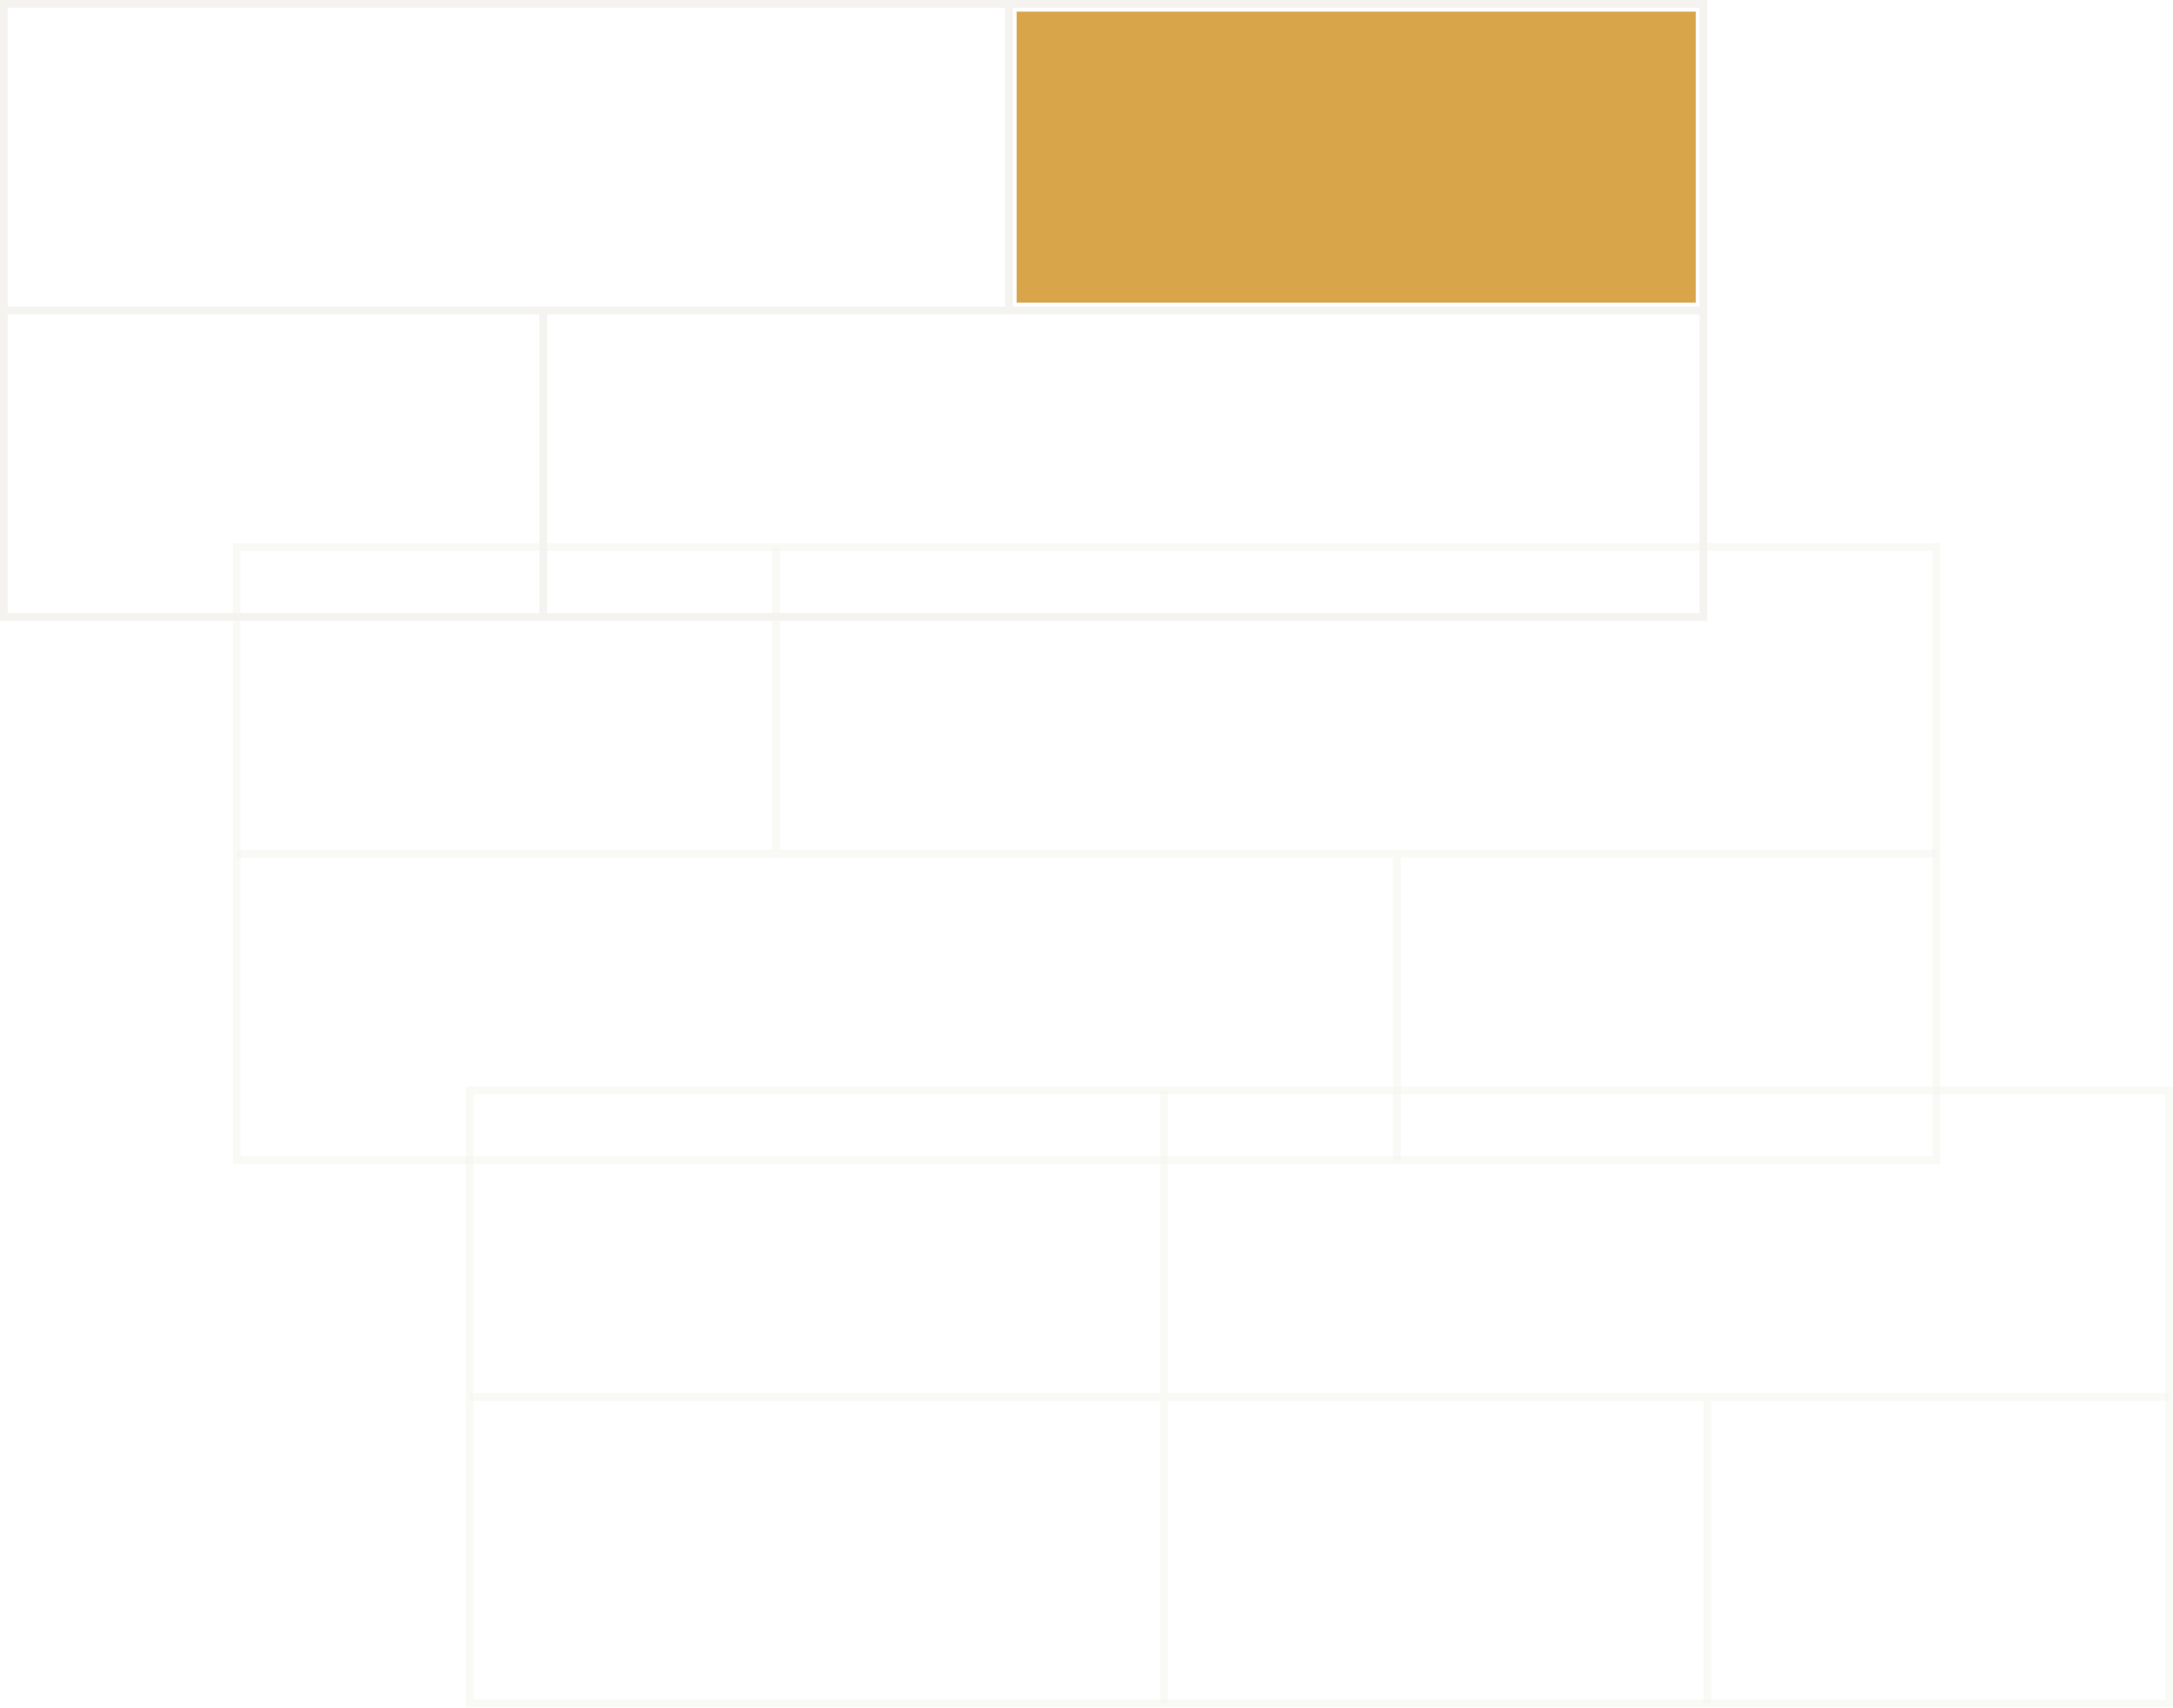
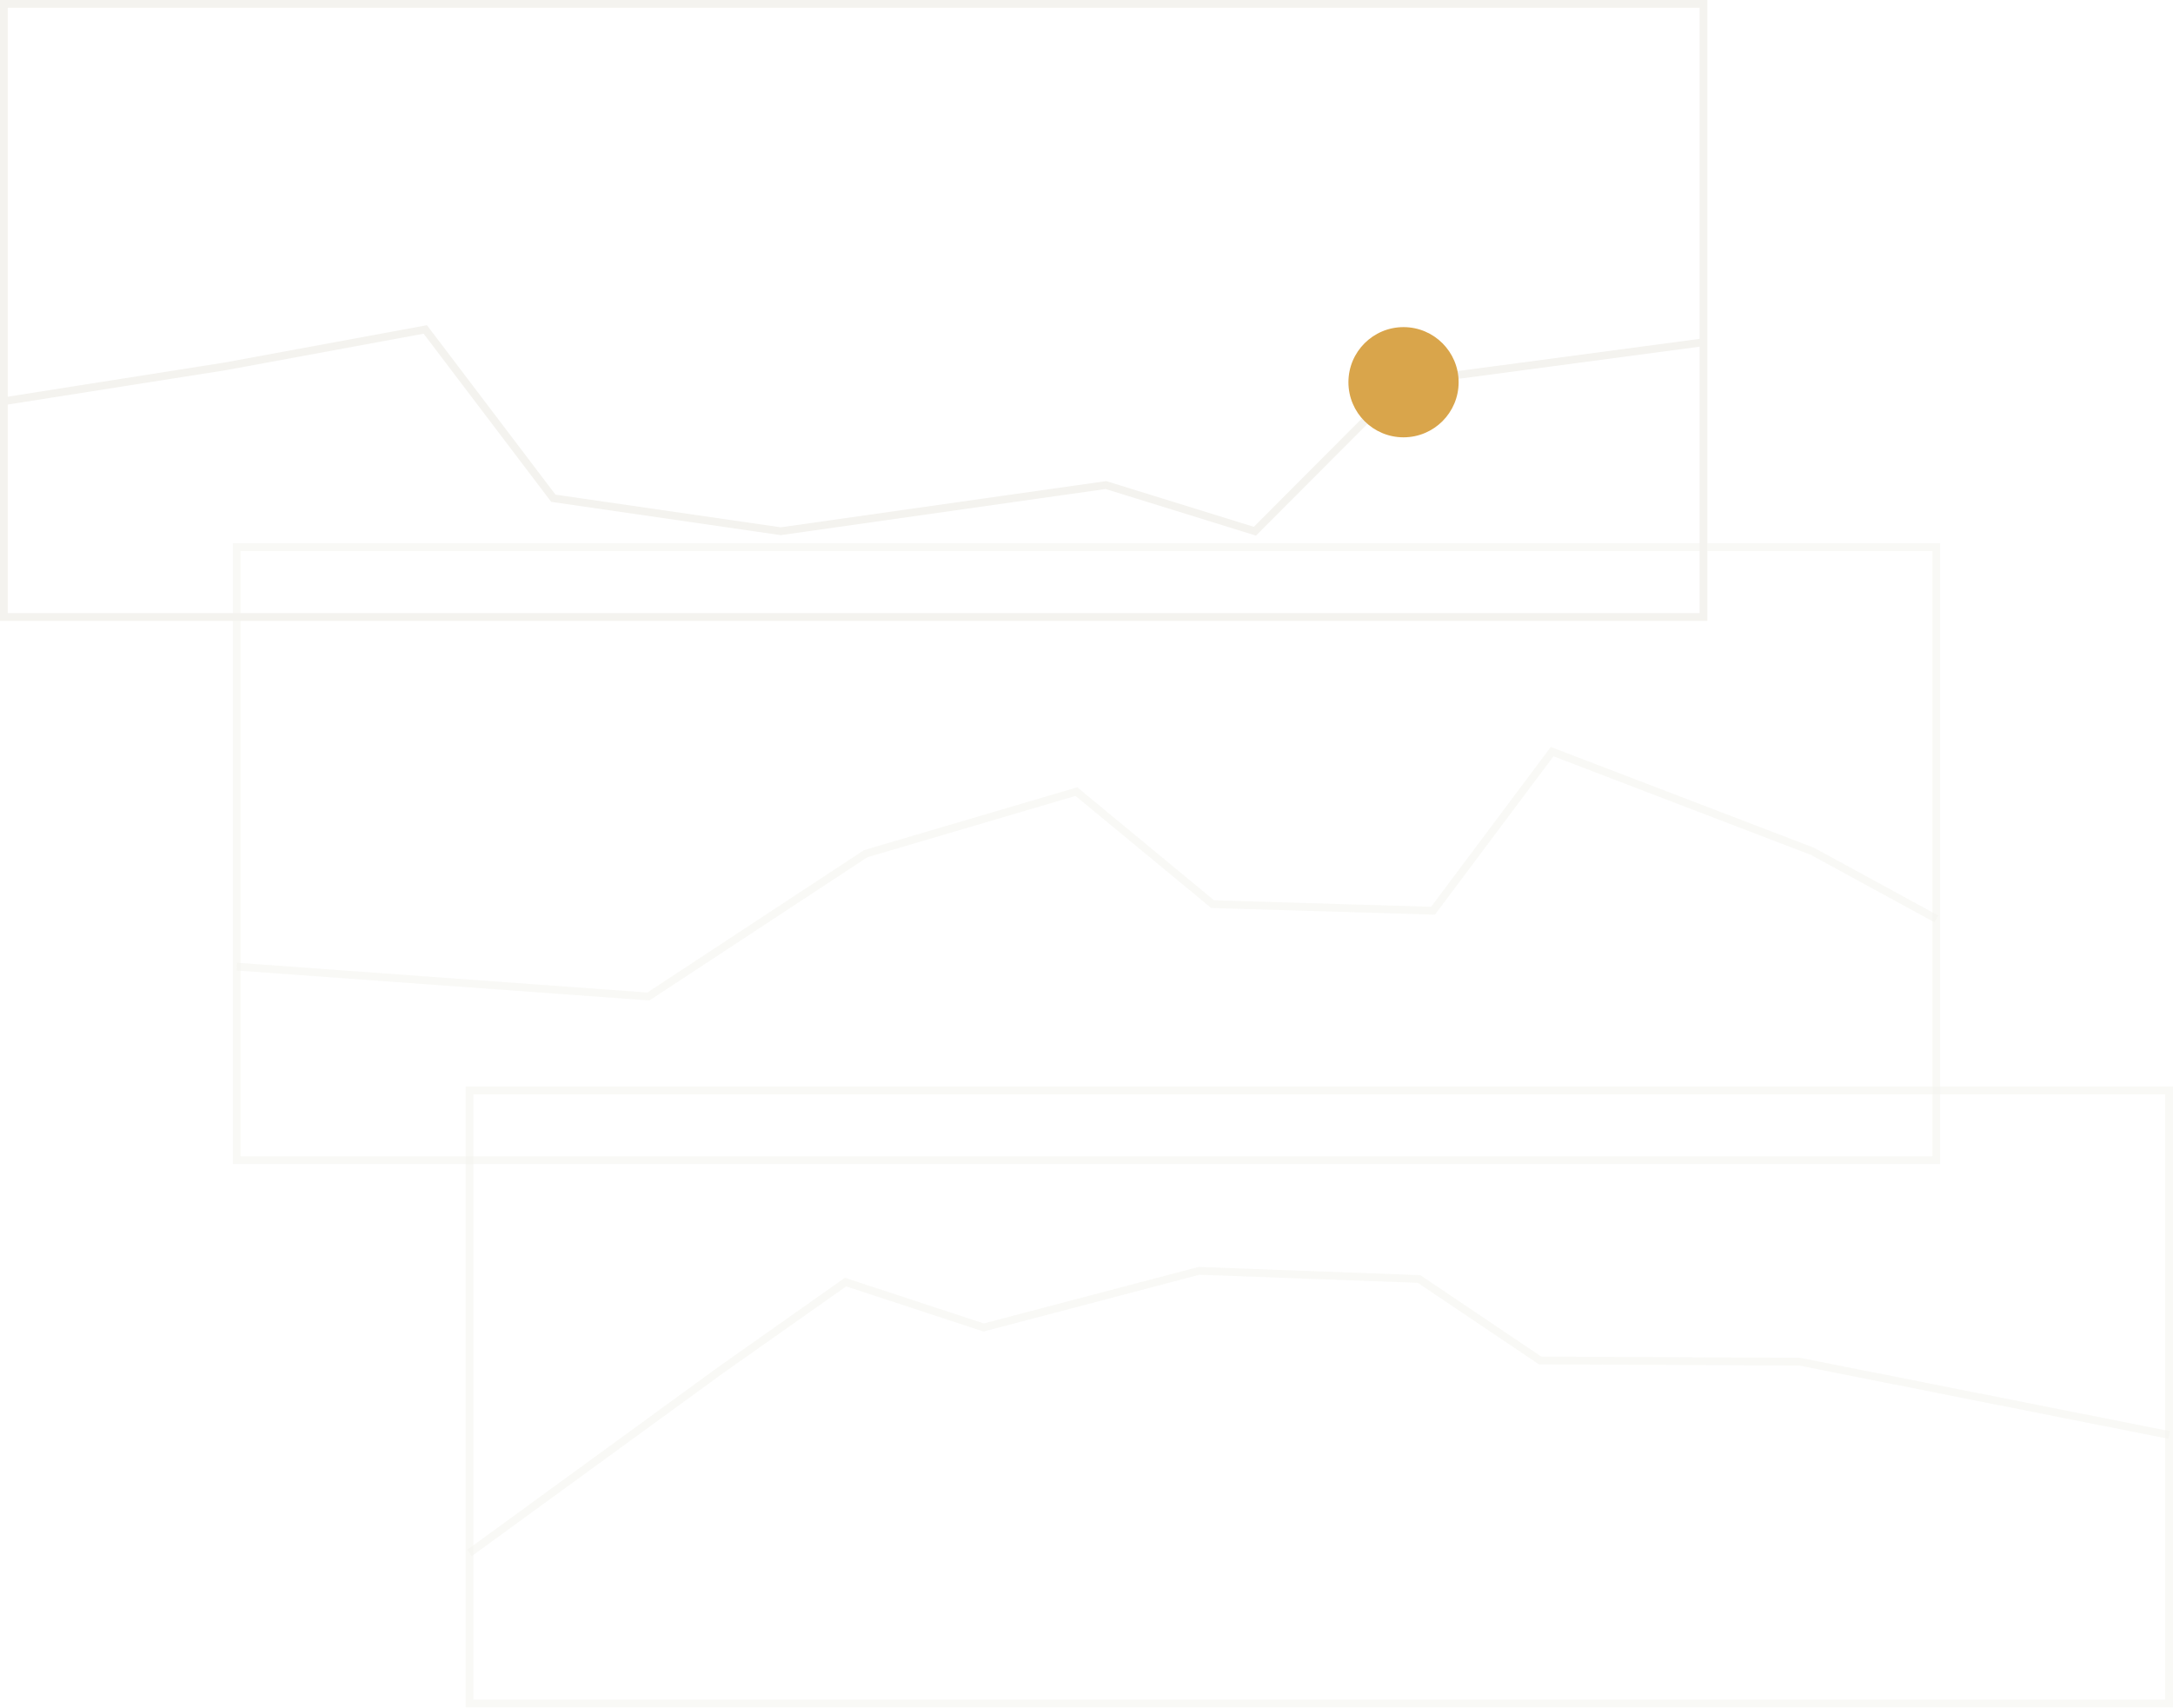
<svg xmlns="http://www.w3.org/2000/svg" width="560" height="440" viewBox="0 0 560 440">
-   <g fill="none" stroke="#F4F3EF" stroke-width="2">
+   <g fill="none" stroke="#F4F3EF" stroke-width="2" stroke-linejoin="miter">
    <g stroke-opacity="0.55">
      <rect x="121" y="281" width="438" height="158" />
-       <path d="M121 360h438M300 281v158M440 360v79" />
+       <path d="M121.0 400.2 L185.7 353.1 L217.9 330.4 L253.5 342.1 L309.0 327.5 L365.7 329.6 L396.9 350.6 L463.7 350.9 L559.0 369.8" />
    </g>
    <g stroke-opacity="0.55">
      <rect x="61" y="141" width="438" height="158" />
-       <path d="M61 220h438M200 141v79M360 220v79" />
+       <path d="M61.0 249.1 L167.1 256.8 L223.1 220.0 L277.4 204.0 L312.5 233.0 L369.3 234.7 L400.0 193.7 L467.1 219.4 L499.0 236.8" />
    </g>
-     <rect x="1" y="1" width="438" height="158" />
-     <path d="M1 80h438M260 1v79M140 80v79" />
+     <g>
+       <rect x="1" y="1" width="438" height="158" />
+       <path d="M1.0 103.4 L58.1 94.4 L109.6 84.9 L142.6 128.4 L201.2 136.9 L285.0 125.0 L323.4 136.9 L361.7 98.5 L439.0 88.2" />
+     </g>
  </g>
-   <rect x="262" y="3" width="175" height="75" fill="#D9A54B" />
+   <circle cx="361.7" cy="98.5" r="14.2" fill="#D9A54B" />
</svg>
